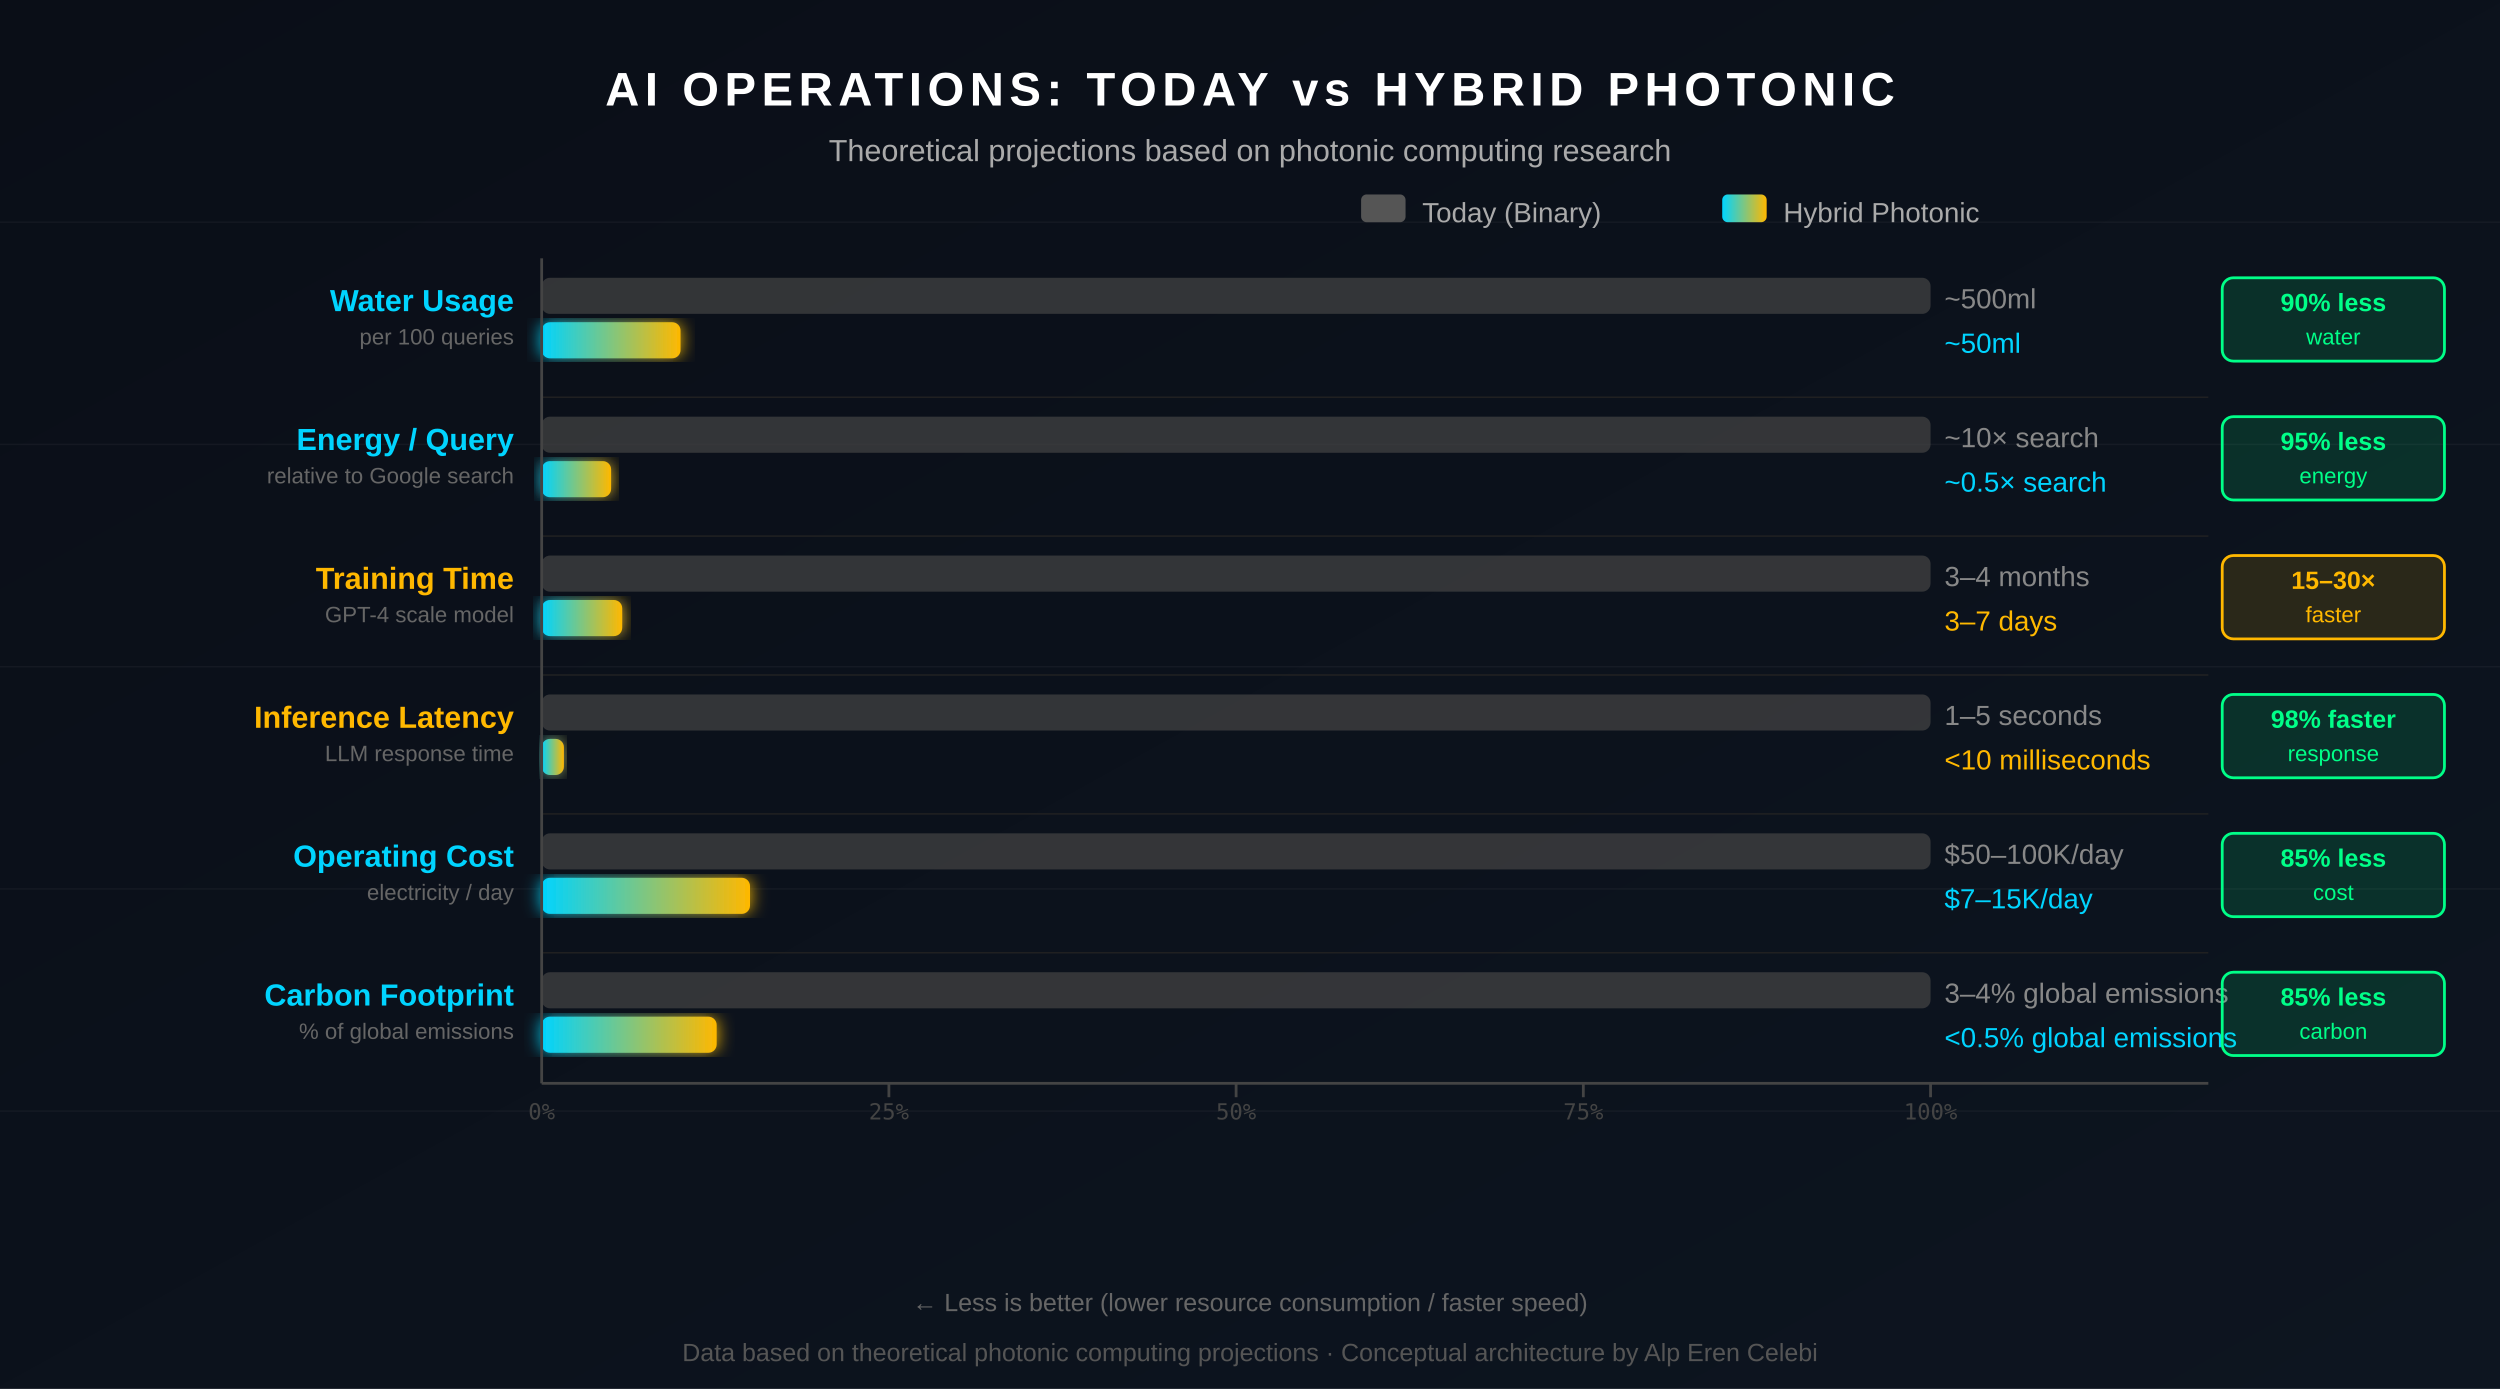
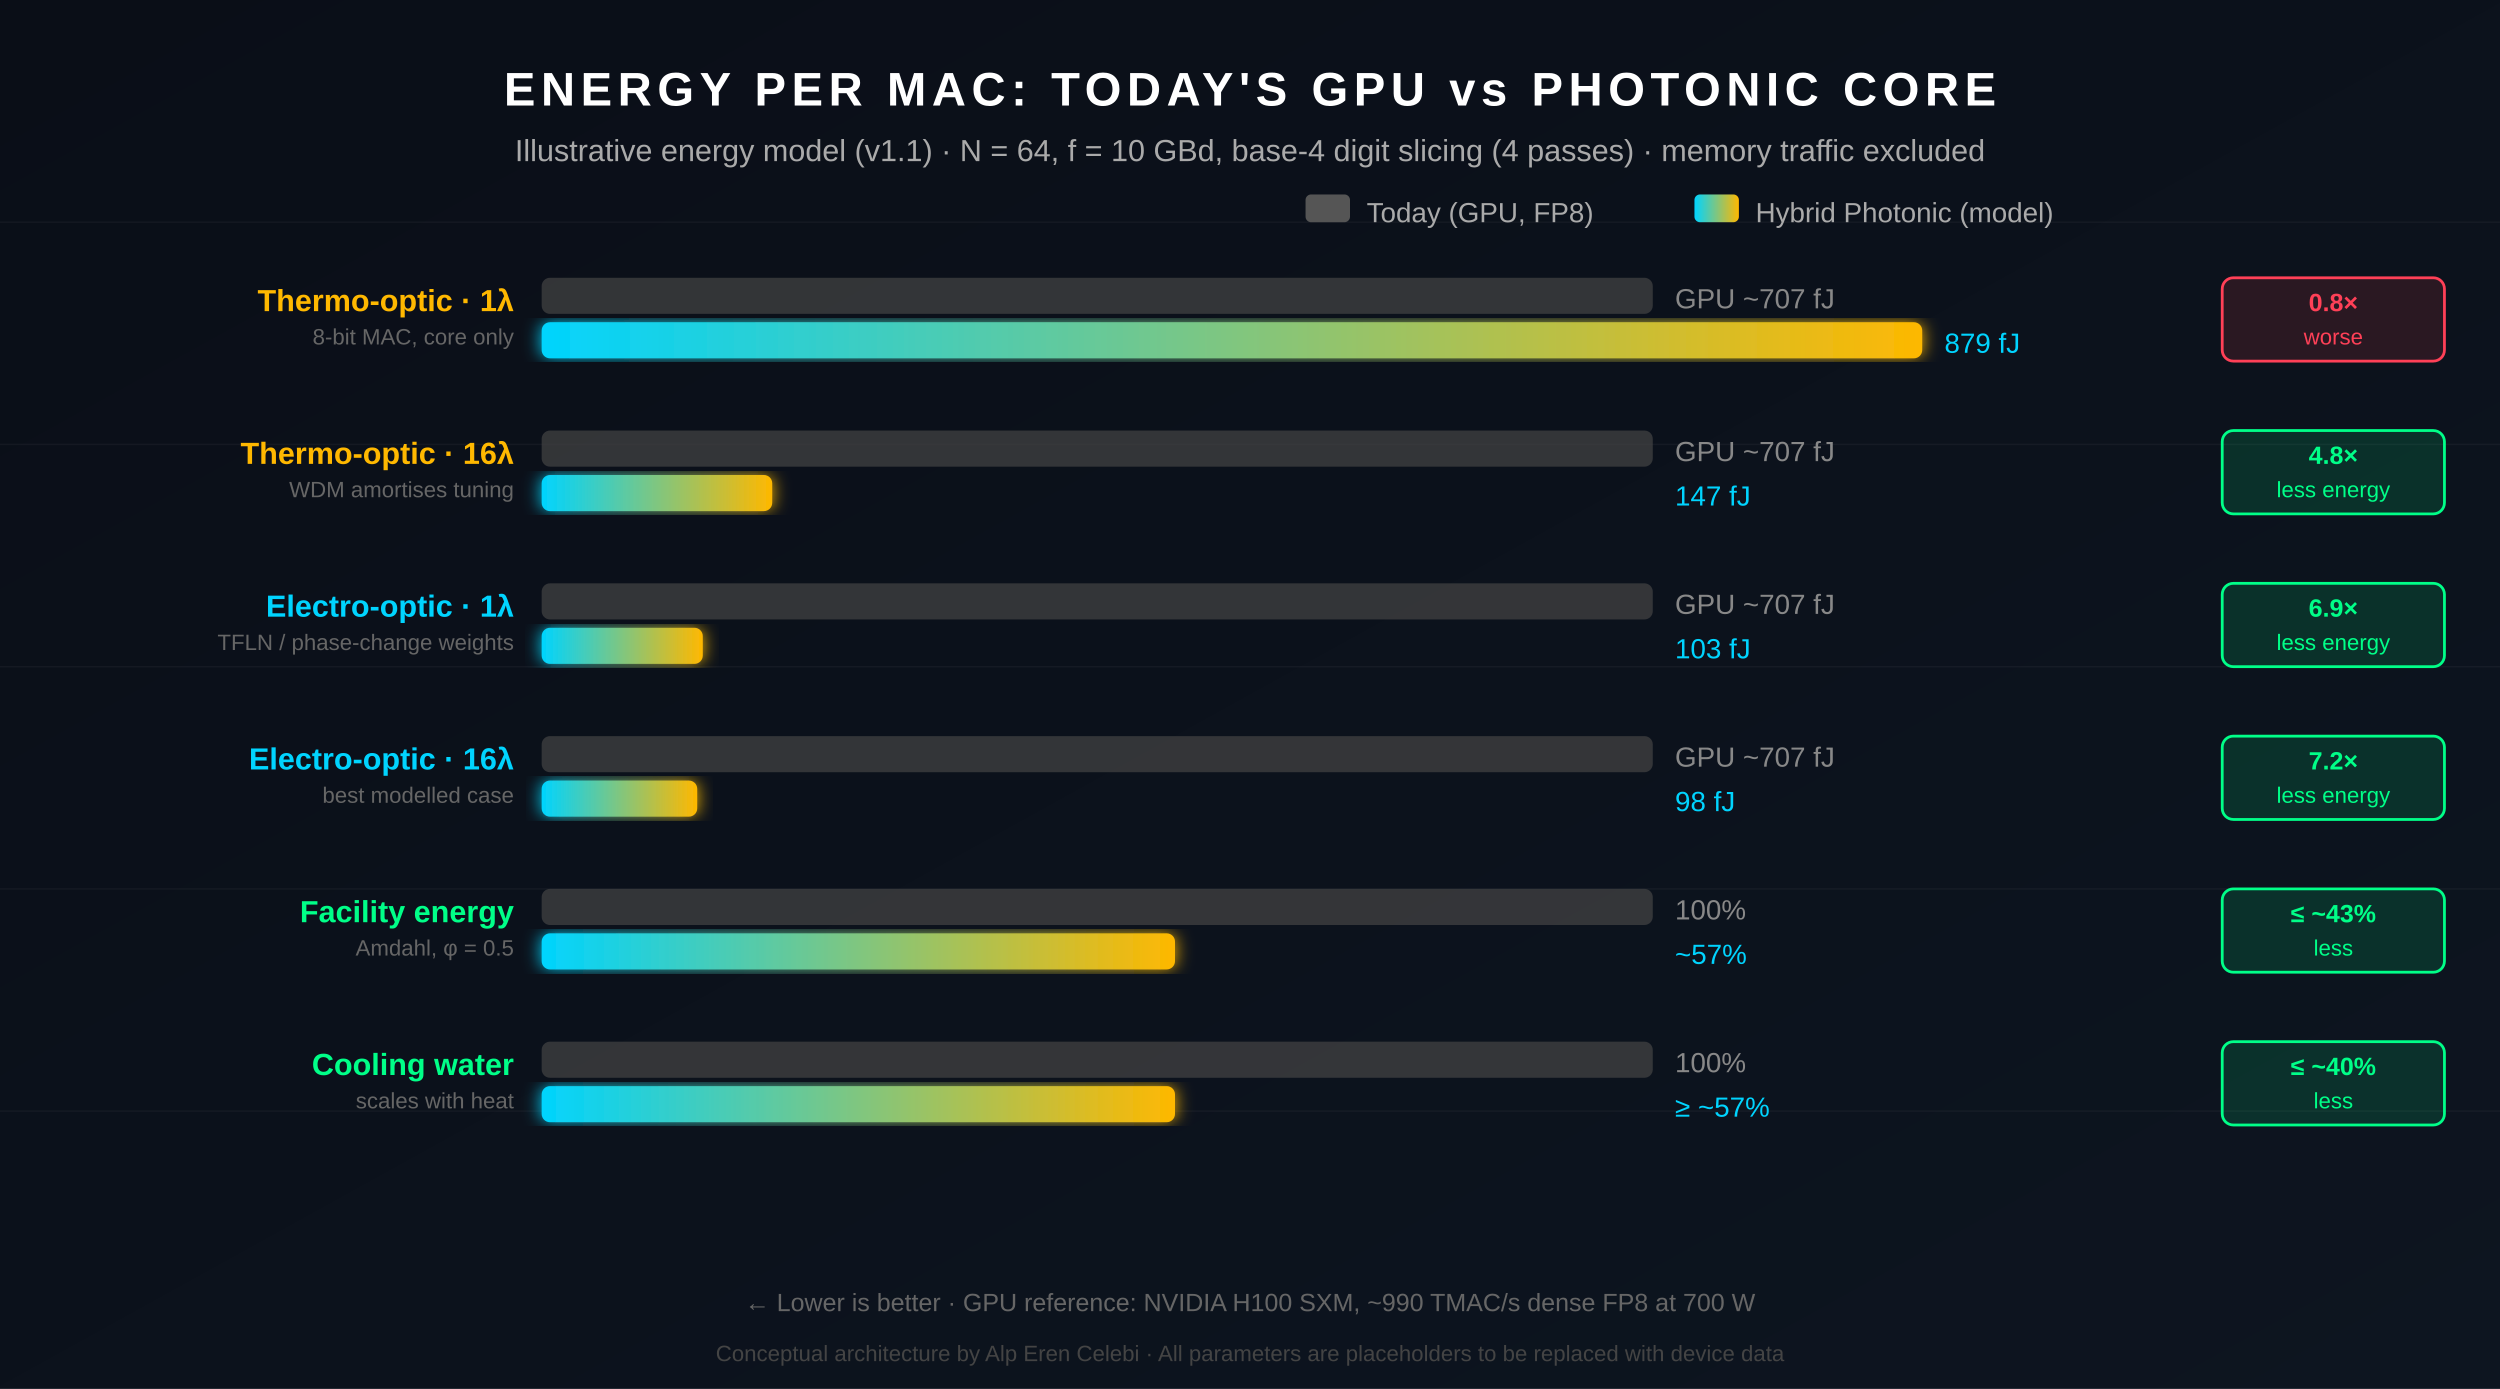
<svg xmlns="http://www.w3.org/2000/svg" viewBox="0 0 900 500" width="900" height="500">
  <defs>
    <linearGradient id="bgGrad" x1="0%" y1="0%" x2="100%" y2="100%">
      <stop offset="0%" style="stop-color:#0a0e17" />
      <stop offset="100%" style="stop-color:#0d1520" />
    </linearGradient>
    <linearGradient id="hybridBar" x1="0%" y1="0%" x2="100%" y2="0%">
      <stop offset="0%" style="stop-color:#00d4ff" />
      <stop offset="100%" style="stop-color:#ffb800" />
    </linearGradient>
    <linearGradient id="todayBar" x1="0%" y1="0%" x2="100%" y2="0%">
      <stop offset="0%" style="stop-color:#444444" />
      <stop offset="100%" style="stop-color:#666666" />
    </linearGradient>
    <filter id="glow">
      <feGaussianBlur stdDeviation="3" result="coloredBlur" />
      <feMerge>
        <feMergeNode in="coloredBlur" />
        <feMergeNode in="SourceGraphic" />
      </feMerge>
    </filter>
  </defs>
  <rect width="900" height="500" fill="url(#bgGrad)" />
  <g opacity="0.04" stroke="#ffffff" stroke-width="0.5">
    <line x1="0" y1="80" x2="900" y2="80" />
    <line x1="0" y1="160" x2="900" y2="160" />
    <line x1="0" y1="240" x2="900" y2="240" />
    <line x1="0" y1="320" x2="900" y2="320" />
    <line x1="0" y1="400" x2="900" y2="400" />
  </g>
-   <text x="450" y="38" text-anchor="middle" fill="#ffffff" font-family="Segoe UI, Helvetica Neue, Arial, sans-serif" font-size="17" font-weight="700" letter-spacing="2">AI OPERATIONS: TODAY vs HYBRID PHOTONIC</text>
-   <text x="450" y="58" text-anchor="middle" fill="#aaaaaa" font-family="Segoe UI, Helvetica Neue, Arial, sans-serif" font-size="11">Theoretical projections based on photonic computing research</text>
-   <rect x="490" y="70" width="16" height="10" rx="2" fill="#555555" />
-   <text x="512" y="80" fill="#aaaaaa" font-family="Segoe UI, Helvetica Neue, Arial, sans-serif" font-size="10">Today (Binary)</text>
-   <rect x="620" y="70" width="16" height="10" rx="2" fill="url(#hybridBar)" />
-   <text x="642" y="80" fill="#aaaaaa" font-family="Segoe UI, Helvetica Neue, Arial, sans-serif" font-size="10">Hybrid Photonic</text>
-   <text x="450" y="472" text-anchor="middle" fill="#666666" font-family="Segoe UI, Helvetica Neue, Arial, sans-serif" font-size="9">← Less is better (lower resource consumption / faster speed)</text>
-   <text x="185" y="112" text-anchor="end" fill="#00d4ff" font-family="Segoe UI, Helvetica Neue, Arial, sans-serif" font-size="11" font-weight="600">Water Usage</text>
-   <text x="185" y="124" text-anchor="end" fill="#666666" font-family="Segoe UI, Helvetica Neue, Arial, sans-serif" font-size="8">per 100 queries</text>
-   <rect x="195" y="100" width="500" height="13" rx="3" fill="#444444" opacity="0.7" />
-   <text x="700" y="111" fill="#888888" font-family="Segoe UI, Helvetica Neue, Arial, sans-serif" font-size="10">~500ml</text>
-   <rect x="195" y="116" width="50" height="13" rx="3" fill="url(#hybridBar)" filter="url(#glow)" />
-   <text x="700" y="127" fill="#00d4ff" font-family="Segoe UI, Helvetica Neue, Arial, sans-serif" font-size="10">~50ml</text>
-   <rect x="800" y="100" width="80" height="30" rx="4" fill="#00ff8820" stroke="#00ff88" stroke-width="1" />
-   <text x="840" y="112" text-anchor="middle" fill="#00ff88" font-family="Segoe UI, Helvetica Neue, Arial, sans-serif" font-size="9" font-weight="700">90% less</text>
-   <text x="840" y="124" text-anchor="middle" fill="#00ff88" font-family="Segoe UI, Helvetica Neue, Arial, sans-serif" font-size="8">water</text>
-   <text x="185" y="162" text-anchor="end" fill="#00d4ff" font-family="Segoe UI, Helvetica Neue, Arial, sans-serif" font-size="11" font-weight="600">Energy / Query</text>
-   <text x="185" y="174" text-anchor="end" fill="#666666" font-family="Segoe UI, Helvetica Neue, Arial, sans-serif" font-size="8">relative to Google search</text>
-   <rect x="195" y="150" width="500" height="13" rx="3" fill="#444444" opacity="0.7" />
-   <text x="700" y="161" fill="#888888" font-family="Segoe UI, Helvetica Neue, Arial, sans-serif" font-size="10">~10× search</text>
-   <rect x="195" y="166" width="25" height="13" rx="3" fill="url(#hybridBar)" filter="url(#glow)" />
-   <text x="700" y="177" fill="#00d4ff" font-family="Segoe UI, Helvetica Neue, Arial, sans-serif" font-size="10">~0.5× search</text>
-   <rect x="800" y="150" width="80" height="30" rx="4" fill="#00ff8820" stroke="#00ff88" stroke-width="1" />
-   <text x="840" y="162" text-anchor="middle" fill="#00ff88" font-family="Segoe UI, Helvetica Neue, Arial, sans-serif" font-size="9" font-weight="700">95% less</text>
-   <text x="840" y="174" text-anchor="middle" fill="#00ff88" font-family="Segoe UI, Helvetica Neue, Arial, sans-serif" font-size="8">energy</text>
-   <text x="185" y="212" text-anchor="end" fill="#ffb800" font-family="Segoe UI, Helvetica Neue, Arial, sans-serif" font-size="11" font-weight="600">Training Time</text>
-   <text x="185" y="224" text-anchor="end" fill="#666666" font-family="Segoe UI, Helvetica Neue, Arial, sans-serif" font-size="8">GPT-4 scale model</text>
-   <rect x="195" y="200" width="500" height="13" rx="3" fill="#444444" opacity="0.7" />
-   <text x="700" y="211" fill="#888888" font-family="Segoe UI, Helvetica Neue, Arial, sans-serif" font-size="10">3–4 months</text>
-   <rect x="195" y="216" width="29" height="13" rx="3" fill="url(#hybridBar)" filter="url(#glow)" />
-   <text x="700" y="227" fill="#ffb800" font-family="Segoe UI, Helvetica Neue, Arial, sans-serif" font-size="10">3–7 days</text>
-   <rect x="800" y="200" width="80" height="30" rx="4" fill="#ffb80020" stroke="#ffb800" stroke-width="1" />
-   <text x="840" y="212" text-anchor="middle" fill="#ffb800" font-family="Segoe UI, Helvetica Neue, Arial, sans-serif" font-size="9" font-weight="700">15–30×</text>
-   <text x="840" y="224" text-anchor="middle" fill="#ffb800" font-family="Segoe UI, Helvetica Neue, Arial, sans-serif" font-size="8">faster</text>
-   <text x="185" y="262" text-anchor="end" fill="#ffb800" font-family="Segoe UI, Helvetica Neue, Arial, sans-serif" font-size="11" font-weight="600">Inference Latency</text>
-   <text x="185" y="274" text-anchor="end" fill="#666666" font-family="Segoe UI, Helvetica Neue, Arial, sans-serif" font-size="8">LLM response time</text>
-   <rect x="195" y="250" width="500" height="13" rx="3" fill="#444444" opacity="0.7" />
-   <text x="700" y="261" fill="#888888" font-family="Segoe UI, Helvetica Neue, Arial, sans-serif" font-size="10">1–5 seconds</text>
-   <rect x="195" y="266" width="8" height="13" rx="3" fill="url(#hybridBar)" filter="url(#glow)" />
-   <text x="700" y="277" fill="#ffb800" font-family="Segoe UI, Helvetica Neue, Arial, sans-serif" font-size="10">&lt;10 milliseconds</text>
-   <rect x="800" y="250" width="80" height="30" rx="4" fill="#00ff8820" stroke="#00ff88" stroke-width="1" />
-   <text x="840" y="262" text-anchor="middle" fill="#00ff88" font-family="Segoe UI, Helvetica Neue, Arial, sans-serif" font-size="9" font-weight="700">98% faster</text>
-   <text x="840" y="274" text-anchor="middle" fill="#00ff88" font-family="Segoe UI, Helvetica Neue, Arial, sans-serif" font-size="8">response</text>
-   <text x="185" y="312" text-anchor="end" fill="#00d4ff" font-family="Segoe UI, Helvetica Neue, Arial, sans-serif" font-size="11" font-weight="600">Operating Cost</text>
-   <text x="185" y="324" text-anchor="end" fill="#666666" font-family="Segoe UI, Helvetica Neue, Arial, sans-serif" font-size="8">electricity / day</text>
-   <rect x="195" y="300" width="500" height="13" rx="3" fill="#444444" opacity="0.7" />
-   <text x="700" y="311" fill="#888888" font-family="Segoe UI, Helvetica Neue, Arial, sans-serif" font-size="10">$50–100K/day</text>
-   <rect x="195" y="316" width="75" height="13" rx="3" fill="url(#hybridBar)" filter="url(#glow)" />
-   <text x="700" y="327" fill="#00d4ff" font-family="Segoe UI, Helvetica Neue, Arial, sans-serif" font-size="10">$7–15K/day</text>
-   <rect x="800" y="300" width="80" height="30" rx="4" fill="#00ff8820" stroke="#00ff88" stroke-width="1" />
-   <text x="840" y="312" text-anchor="middle" fill="#00ff88" font-family="Segoe UI, Helvetica Neue, Arial, sans-serif" font-size="9" font-weight="700">85% less</text>
-   <text x="840" y="324" text-anchor="middle" fill="#00ff88" font-family="Segoe UI, Helvetica Neue, Arial, sans-serif" font-size="8">cost</text>
-   <text x="185" y="362" text-anchor="end" fill="#00d4ff" font-family="Segoe UI, Helvetica Neue, Arial, sans-serif" font-size="11" font-weight="600">Carbon Footprint</text>
-   <text x="185" y="374" text-anchor="end" fill="#666666" font-family="Segoe UI, Helvetica Neue, Arial, sans-serif" font-size="8">% of global emissions</text>
-   <rect x="195" y="350" width="500" height="13" rx="3" fill="#444444" opacity="0.7" />
-   <text x="700" y="361" fill="#888888" font-family="Segoe UI, Helvetica Neue, Arial, sans-serif" font-size="10">3–4% global emissions</text>
-   <rect x="195" y="366" width="63" height="13" rx="3" fill="url(#hybridBar)" filter="url(#glow)" />
-   <text x="700" y="377" fill="#00d4ff" font-family="Segoe UI, Helvetica Neue, Arial, sans-serif" font-size="10">&lt;0.5% global emissions</text>
-   <rect x="800" y="350" width="80" height="30" rx="4" fill="#00ff8820" stroke="#00ff88" stroke-width="1" />
-   <text x="840" y="362" text-anchor="middle" fill="#00ff88" font-family="Segoe UI, Helvetica Neue, Arial, sans-serif" font-size="9" font-weight="700">85% less</text>
-   <text x="840" y="374" text-anchor="middle" fill="#00ff88" font-family="Segoe UI, Helvetica Neue, Arial, sans-serif" font-size="8">carbon</text>
-   <line x1="195" y1="143" x2="795" y2="143" stroke="#222222" stroke-width="0.5" />
-   <line x1="195" y1="193" x2="795" y2="193" stroke="#222222" stroke-width="0.5" />
-   <line x1="195" y1="243" x2="795" y2="243" stroke="#222222" stroke-width="0.5" />
-   <line x1="195" y1="293" x2="795" y2="293" stroke="#222222" stroke-width="0.5" />
-   <line x1="195" y1="343" x2="795" y2="343" stroke="#222222" stroke-width="0.5" />
-   <line x1="195" y1="93" x2="195" y2="390" stroke="#444444" stroke-width="1" />
-   <line x1="195" y1="390" x2="795" y2="390" stroke="#444444" stroke-width="1" />
-   <text x="195" y="403" text-anchor="middle" fill="#444444" font-family="Consolas, monospace" font-size="8">0%</text>
-   <text x="320" y="403" text-anchor="middle" fill="#444444" font-family="Consolas, monospace" font-size="8">25%</text>
-   <text x="445" y="403" text-anchor="middle" fill="#444444" font-family="Consolas, monospace" font-size="8">50%</text>
-   <text x="570" y="403" text-anchor="middle" fill="#444444" font-family="Consolas, monospace" font-size="8">75%</text>
-   <text x="695" y="403" text-anchor="middle" fill="#444444" font-family="Consolas, monospace" font-size="8">100%</text>
-   <line x1="320" y1="390" x2="320" y2="395" stroke="#444444" stroke-width="1" />
-   <line x1="445" y1="390" x2="445" y2="395" stroke="#444444" stroke-width="1" />
-   <line x1="570" y1="390" x2="570" y2="395" stroke="#444444" stroke-width="1" />
-   <line x1="695" y1="390" x2="695" y2="395" stroke="#444444" stroke-width="1" />
-   <text x="450" y="490" text-anchor="middle" fill="#555555" font-family="Segoe UI, Helvetica Neue, Arial, sans-serif" font-size="9">Data based on theoretical photonic computing projections · Conceptual architecture by Alp Eren Celebi</text>
+   <text x="450" y="38" text-anchor="middle" fill="#ffffff" font-family="Segoe UI, Helvetica Neue, Arial, sans-serif" font-size="17" font-weight="700" letter-spacing="2">ENERGY PER MAC: TODAY'S GPU vs PHOTONIC CORE</text>
+   <text x="450" y="58" text-anchor="middle" fill="#aaaaaa" font-family="Segoe UI, Helvetica Neue, Arial, sans-serif" font-size="11">Illustrative energy model (v1.1) · N = 64, f = 10 GBd, base-4 digit slicing (4 passes) · memory traffic excluded</text>
+   <rect x="470" y="70" width="16" height="10" rx="2" fill="#555555" />
+   <text x="492" y="80" fill="#aaaaaa" font-family="Segoe UI, Helvetica Neue, Arial, sans-serif" font-size="10">Today (GPU, FP8)</text>
+   <rect x="610" y="70" width="16" height="10" rx="2" fill="url(#hybridBar)" />
+   <text x="632" y="80" fill="#aaaaaa" font-family="Segoe UI, Helvetica Neue, Arial, sans-serif" font-size="10">Hybrid Photonic (model)</text>
+   <text x="450" y="472" text-anchor="middle" fill="#666666" font-family="Segoe UI, Helvetica Neue, Arial, sans-serif" font-size="9">← Lower is better · GPU reference: NVIDIA H100 SXM, ~990 TMAC/s dense FP8 at 700 W</text>
+   <text x="185" y="112" text-anchor="end" fill="#ffb800" font-family="Segoe UI, Helvetica Neue, Arial, sans-serif" font-size="11" font-weight="600">Thermo-optic · 1λ</text>
+   <text x="185" y="124" text-anchor="end" fill="#666666" font-family="Segoe UI, Helvetica Neue, Arial, sans-serif" font-size="8">8-bit MAC, core only</text>
+   <rect x="195" y="100" width="400" height="13" rx="3" fill="#444444" opacity="0.7" />
+   <text x="603" y="111" fill="#888888" font-family="Segoe UI, Helvetica Neue, Arial, sans-serif" font-size="10">GPU ~707 fJ</text>
+   <rect x="195" y="116" width="497" height="13" rx="3" fill="url(#hybridBar)" filter="url(#glow)" />
+   <text x="700" y="127" fill="#00d4ff" font-family="Segoe UI, Helvetica Neue, Arial, sans-serif" font-size="10">879 fJ</text>
+   <rect x="800" y="100" width="80" height="30" rx="4" fill="#ff405720" stroke="#ff4057" stroke-width="1" />
+   <text x="840" y="112" text-anchor="middle" fill="#ff4057" font-family="Segoe UI, Helvetica Neue, Arial, sans-serif" font-size="9" font-weight="700">0.8×</text>
+   <text x="840" y="124" text-anchor="middle" fill="#ff4057" font-family="Segoe UI, Helvetica Neue, Arial, sans-serif" font-size="8">worse</text>
+   <text x="185" y="167" text-anchor="end" fill="#ffb800" font-family="Segoe UI, Helvetica Neue, Arial, sans-serif" font-size="11" font-weight="600">Thermo-optic · 16λ</text>
+   <text x="185" y="179" text-anchor="end" fill="#666666" font-family="Segoe UI, Helvetica Neue, Arial, sans-serif" font-size="8">WDM amortises tuning</text>
+   <rect x="195" y="155" width="400" height="13" rx="3" fill="#444444" opacity="0.7" />
+   <text x="603" y="166" fill="#888888" font-family="Segoe UI, Helvetica Neue, Arial, sans-serif" font-size="10">GPU ~707 fJ</text>
+   <rect x="195" y="171" width="83" height="13" rx="3" fill="url(#hybridBar)" filter="url(#glow)" />
+   <text x="603" y="182" fill="#00d4ff" font-family="Segoe UI, Helvetica Neue, Arial, sans-serif" font-size="10">147 fJ</text>
+   <rect x="800" y="155" width="80" height="30" rx="4" fill="#00ff8820" stroke="#00ff88" stroke-width="1" />
+   <text x="840" y="167" text-anchor="middle" fill="#00ff88" font-family="Segoe UI, Helvetica Neue, Arial, sans-serif" font-size="9" font-weight="700">4.8×</text>
+   <text x="840" y="179" text-anchor="middle" fill="#00ff88" font-family="Segoe UI, Helvetica Neue, Arial, sans-serif" font-size="8">less energy</text>
+   <text x="185" y="222" text-anchor="end" fill="#00d4ff" font-family="Segoe UI, Helvetica Neue, Arial, sans-serif" font-size="11" font-weight="600">Electro-optic · 1λ</text>
+   <text x="185" y="234" text-anchor="end" fill="#666666" font-family="Segoe UI, Helvetica Neue, Arial, sans-serif" font-size="8">TFLN / phase-change weights</text>
+   <rect x="195" y="210" width="400" height="13" rx="3" fill="#444444" opacity="0.7" />
+   <text x="603" y="221" fill="#888888" font-family="Segoe UI, Helvetica Neue, Arial, sans-serif" font-size="10">GPU ~707 fJ</text>
+   <rect x="195" y="226" width="58" height="13" rx="3" fill="url(#hybridBar)" filter="url(#glow)" />
+   <text x="603" y="237" fill="#00d4ff" font-family="Segoe UI, Helvetica Neue, Arial, sans-serif" font-size="10">103 fJ</text>
+   <rect x="800" y="210" width="80" height="30" rx="4" fill="#00ff8820" stroke="#00ff88" stroke-width="1" />
+   <text x="840" y="222" text-anchor="middle" fill="#00ff88" font-family="Segoe UI, Helvetica Neue, Arial, sans-serif" font-size="9" font-weight="700">6.9×</text>
+   <text x="840" y="234" text-anchor="middle" fill="#00ff88" font-family="Segoe UI, Helvetica Neue, Arial, sans-serif" font-size="8">less energy</text>
+   <text x="185" y="277" text-anchor="end" fill="#00d4ff" font-family="Segoe UI, Helvetica Neue, Arial, sans-serif" font-size="11" font-weight="600">Electro-optic · 16λ</text>
+   <text x="185" y="289" text-anchor="end" fill="#666666" font-family="Segoe UI, Helvetica Neue, Arial, sans-serif" font-size="8">best modelled case</text>
+   <rect x="195" y="265" width="400" height="13" rx="3" fill="#444444" opacity="0.7" />
+   <text x="603" y="276" fill="#888888" font-family="Segoe UI, Helvetica Neue, Arial, sans-serif" font-size="10">GPU ~707 fJ</text>
+   <rect x="195" y="281" width="56" height="13" rx="3" fill="url(#hybridBar)" filter="url(#glow)" />
+   <text x="603" y="292" fill="#00d4ff" font-family="Segoe UI, Helvetica Neue, Arial, sans-serif" font-size="10">98 fJ</text>
+   <rect x="800" y="265" width="80" height="30" rx="4" fill="#00ff8820" stroke="#00ff88" stroke-width="1" />
+   <text x="840" y="277" text-anchor="middle" fill="#00ff88" font-family="Segoe UI, Helvetica Neue, Arial, sans-serif" font-size="9" font-weight="700">7.2×</text>
+   <text x="840" y="289" text-anchor="middle" fill="#00ff88" font-family="Segoe UI, Helvetica Neue, Arial, sans-serif" font-size="8">less energy</text>
+   <text x="185" y="332" text-anchor="end" fill="#00ff88" font-family="Segoe UI, Helvetica Neue, Arial, sans-serif" font-size="11" font-weight="600">Facility energy</text>
+   <text x="185" y="344" text-anchor="end" fill="#666666" font-family="Segoe UI, Helvetica Neue, Arial, sans-serif" font-size="8">Amdahl, φ = 0.5</text>
+   <rect x="195" y="320" width="400" height="13" rx="3" fill="#444444" opacity="0.7" />
+   <text x="603" y="331" fill="#888888" font-family="Segoe UI, Helvetica Neue, Arial, sans-serif" font-size="10">100%</text>
+   <rect x="195" y="336" width="228" height="13" rx="3" fill="url(#hybridBar)" filter="url(#glow)" />
+   <text x="603" y="347" fill="#00d4ff" font-family="Segoe UI, Helvetica Neue, Arial, sans-serif" font-size="10">~57%</text>
+   <rect x="800" y="320" width="80" height="30" rx="4" fill="#00ff8820" stroke="#00ff88" stroke-width="1" />
+   <text x="840" y="332" text-anchor="middle" fill="#00ff88" font-family="Segoe UI, Helvetica Neue, Arial, sans-serif" font-size="9" font-weight="700">≤ ~43%</text>
+   <text x="840" y="344" text-anchor="middle" fill="#00ff88" font-family="Segoe UI, Helvetica Neue, Arial, sans-serif" font-size="8">less</text>
+   <text x="185" y="387" text-anchor="end" fill="#00ff88" font-family="Segoe UI, Helvetica Neue, Arial, sans-serif" font-size="11" font-weight="600">Cooling water</text>
+   <text x="185" y="399" text-anchor="end" fill="#666666" font-family="Segoe UI, Helvetica Neue, Arial, sans-serif" font-size="8">scales with heat</text>
+   <rect x="195" y="375" width="400" height="13" rx="3" fill="#444444" opacity="0.7" />
+   <text x="603" y="386" fill="#888888" font-family="Segoe UI, Helvetica Neue, Arial, sans-serif" font-size="10">100%</text>
+   <rect x="195" y="391" width="228" height="13" rx="3" fill="url(#hybridBar)" filter="url(#glow)" />
+   <text x="603" y="402" fill="#00d4ff" font-family="Segoe UI, Helvetica Neue, Arial, sans-serif" font-size="10">≥ ~57%</text>
+   <rect x="800" y="375" width="80" height="30" rx="4" fill="#00ff8820" stroke="#00ff88" stroke-width="1" />
+   <text x="840" y="387" text-anchor="middle" fill="#00ff88" font-family="Segoe UI, Helvetica Neue, Arial, sans-serif" font-size="9" font-weight="700">≤ ~40%</text>
+   <text x="840" y="399" text-anchor="middle" fill="#00ff88" font-family="Segoe UI, Helvetica Neue, Arial, sans-serif" font-size="8">less</text>
+   <text x="450" y="490" text-anchor="middle" fill="#444444" font-family="Segoe UI, Helvetica Neue, Arial, sans-serif" font-size="8">Conceptual architecture by Alp Eren Celebi · All parameters are placeholders to be replaced with device data</text>
</svg>
